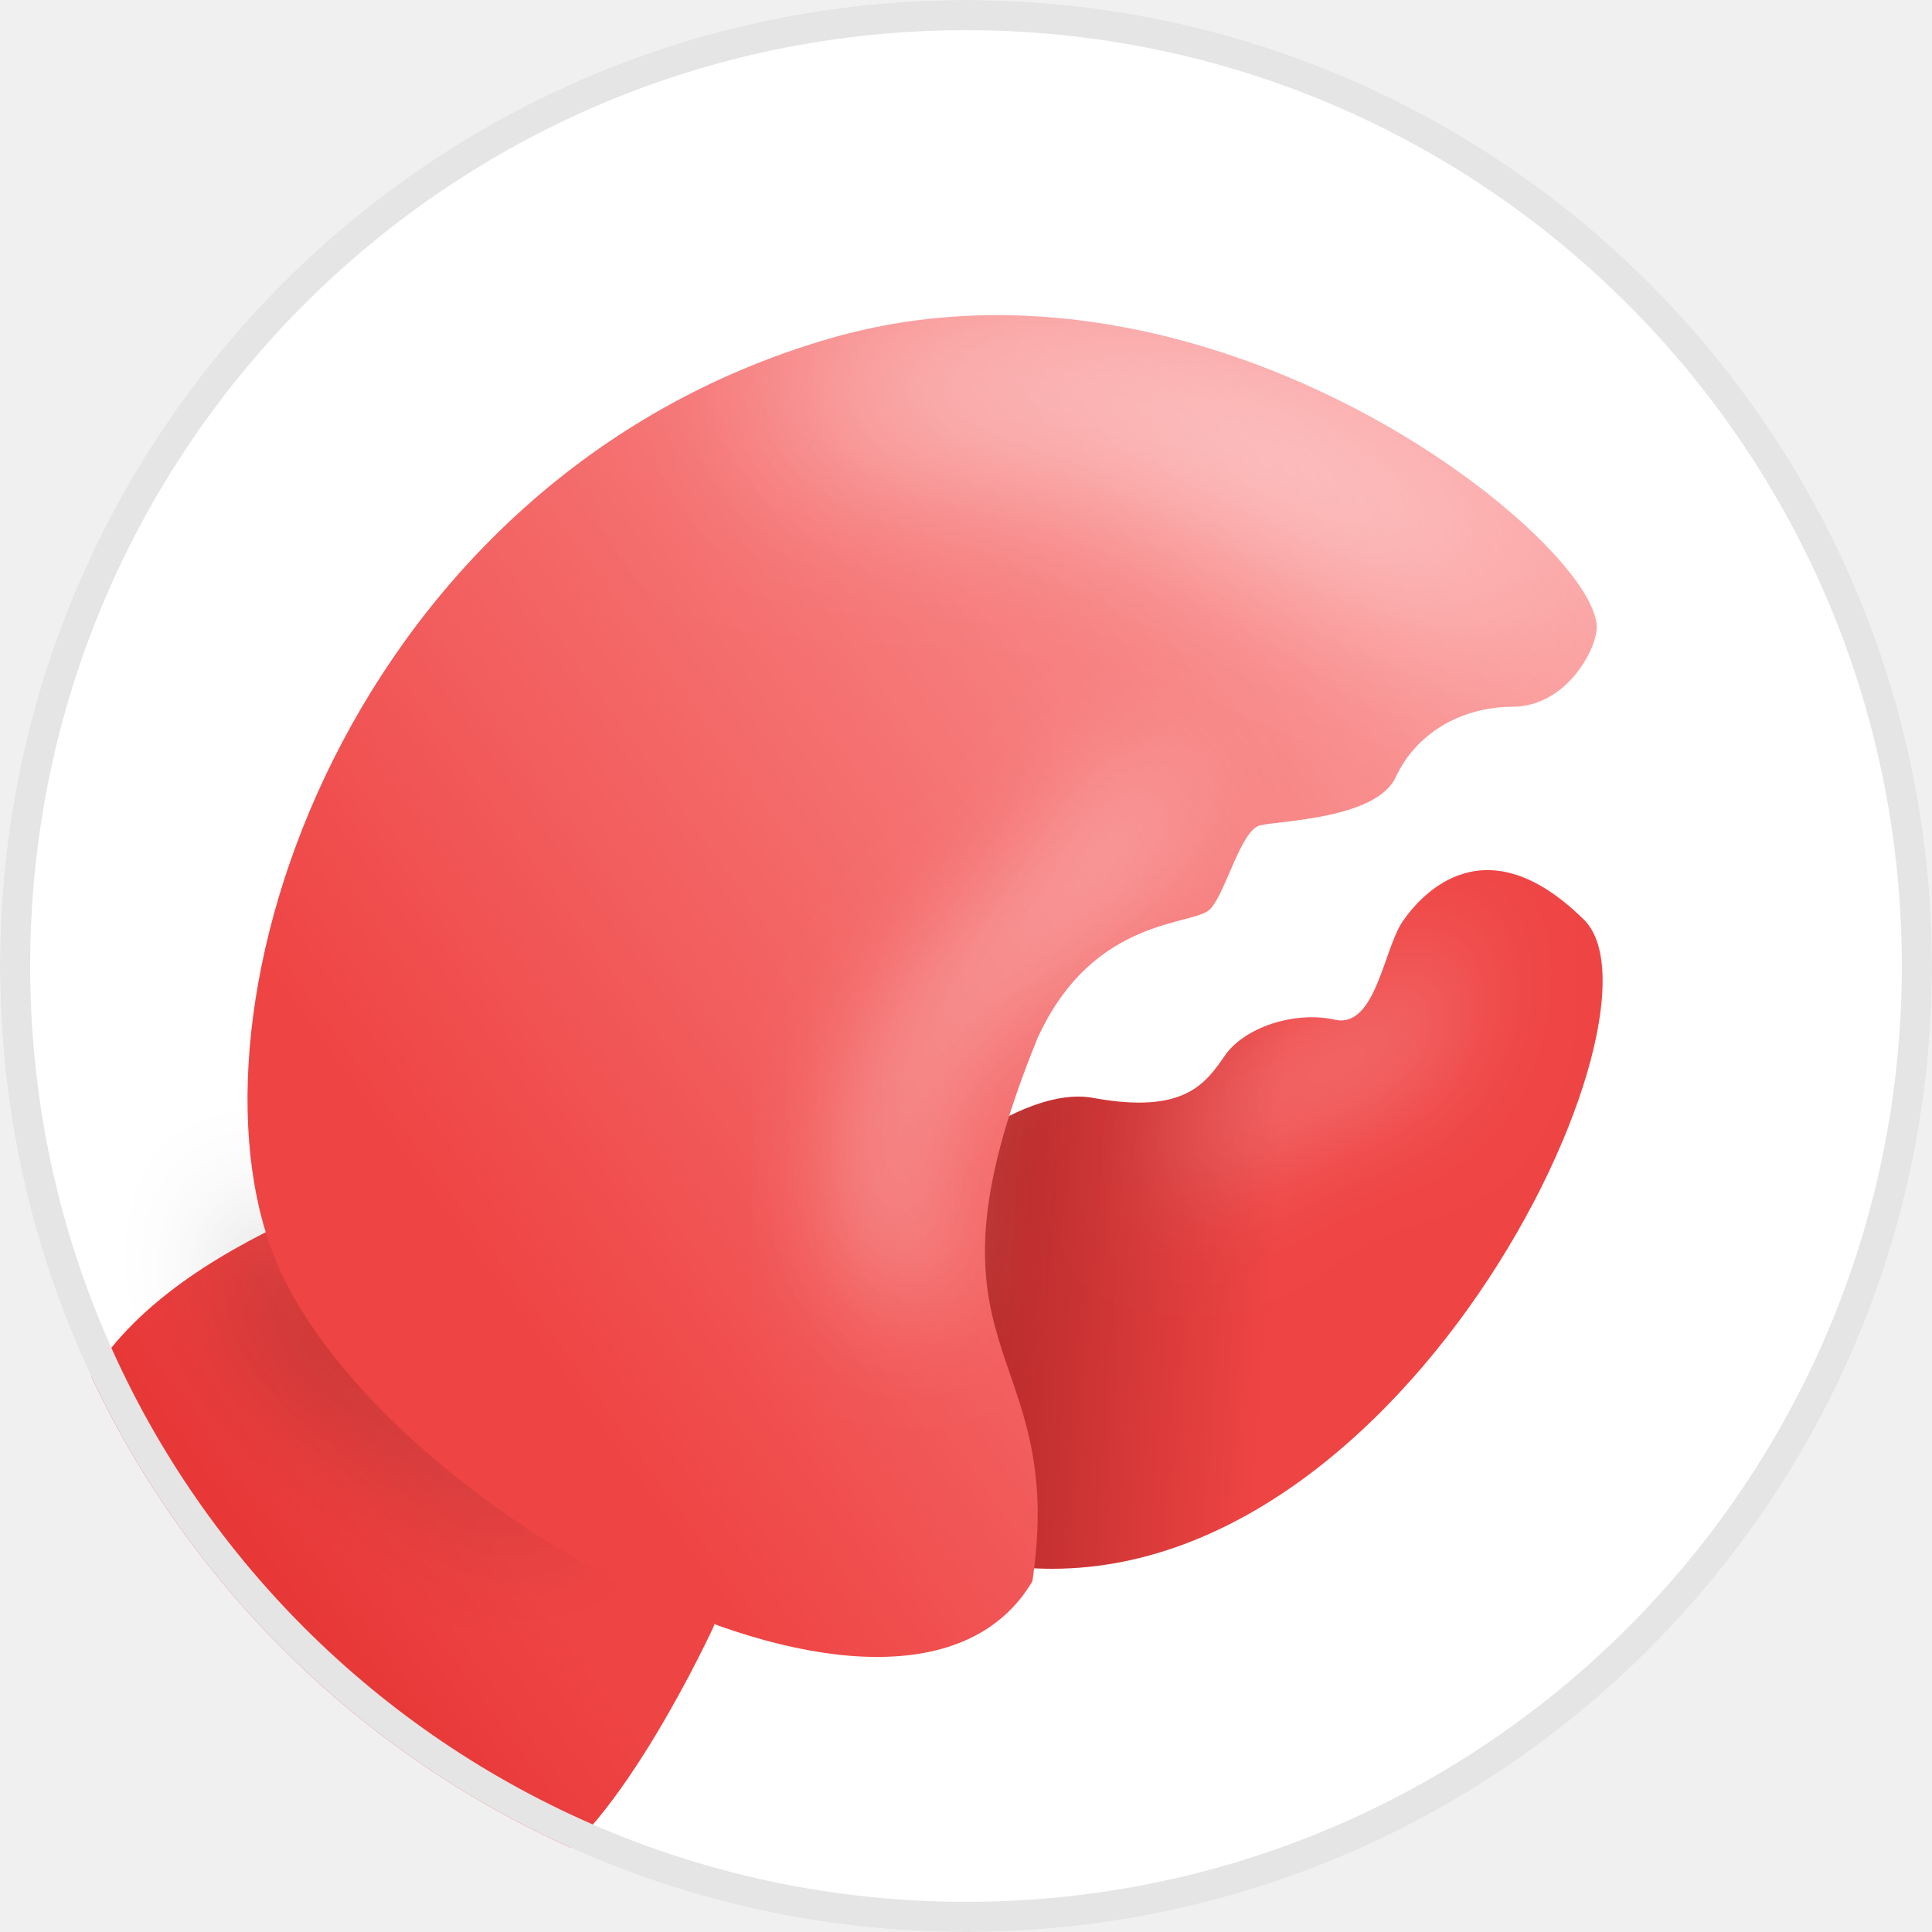
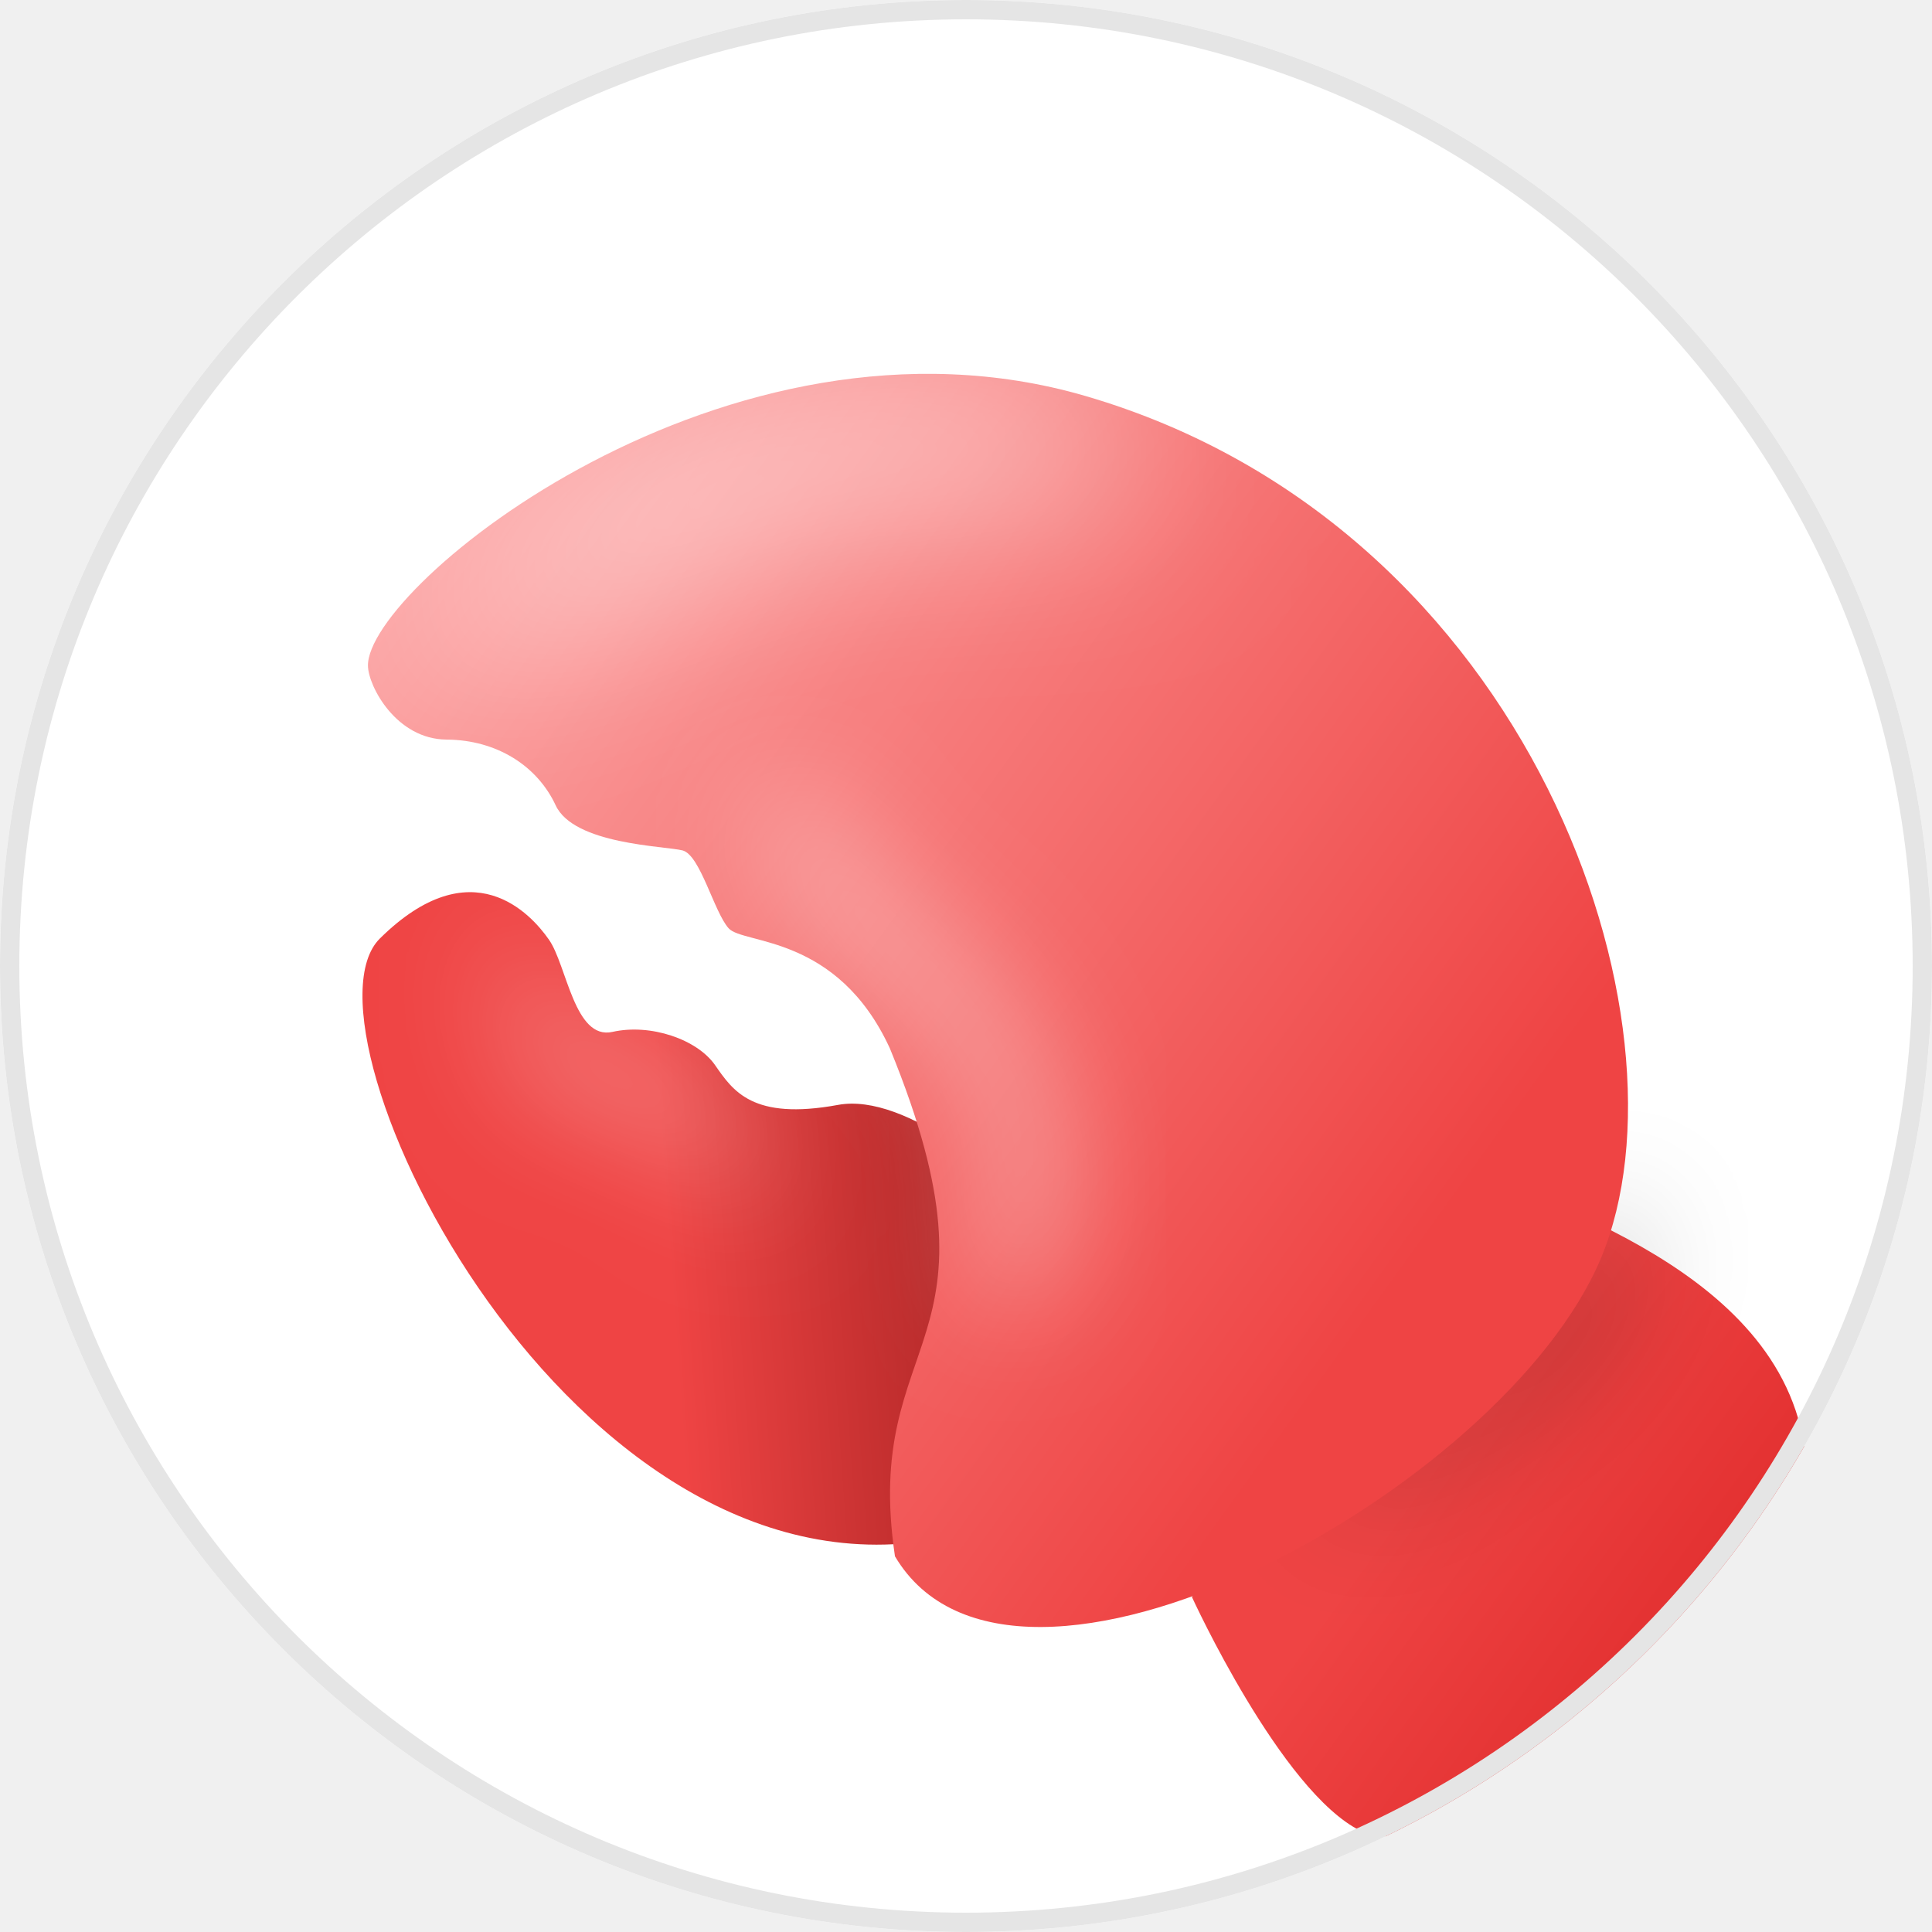
- <svg xmlns="http://www.w3.org/2000/svg" width="64" height="64" viewBox="0 0 64 64" fill="none">
-   <g clip-path="url(#clip0_14854_311903)">
-     <path d="M0 32C0 14.327 14.327 0 32 0C49.673 0 64 14.327 64 32C64 49.673 49.673 64 32 64C14.327 64 0 49.673 0 32Z" fill="white" />
-     <path d="M17.679 62.123C20.504 60.74 23.666 53.827 23.666 53.827L13.687 38.625C10.909 40.024 1.861 42.557 1.86 49.659C1.86 53.86 14.226 63.812 17.679 62.123Z" fill="url(#paint0_linear_14854_311903)" />
-     <path d="M36.218 36.37C33.785 35.923 30.248 39.01 28.783 40.609C28.712 43.171 29.339 48.98 32.41 51.714C45.685 54.489 55.73 33.685 52.47 30.466C49.209 27.246 47.109 29.597 46.473 30.51C45.836 31.424 45.572 34.081 44.22 33.779C42.869 33.477 41.22 34.043 40.583 34.957C39.946 35.87 39.26 36.928 36.218 36.37Z" fill="url(#paint1_linear_14854_311903)" />
-     <g opacity="0.4" filter="url(#filter0_f_14854_311903)">
-       <path d="M8.091 40.384C8.497 43.025 8.965 44.354 10.931 45.977C12.896 47.6 16.992 50.155 18.231 50.617L18.637 49.471C17.472 49.036 15.559 48.038 13.654 46.465C11.75 44.893 9.873 42.763 8.751 40.072L8.091 40.384Z" fill="black" />
+ <svg xmlns="http://www.w3.org/2000/svg" width="100" height="100" viewBox="0 0 100 100" fill="none">
+   <g clip-path="url(#clip0_15694_398276)">
+     <path d="M0 50C0 22.386 22.386 0 50 0C77.614 0 100 22.386 100 50C100 77.614 77.614 100 50 100C22.386 100 0 77.614 0 50Z" fill="white" />
+     <path d="M70.433 94.769C66.31 92.751 61.696 82.664 61.696 82.664L76.258 60.48C80.312 62.522 93.514 66.219 93.516 76.581C93.517 82.713 75.471 97.235 70.433 94.769Z" fill="url(#paint0_linear_15694_398276)" />
+     <g opacity="0.4" filter="url(#filter0_f_15694_398276)">
+       <path d="M84.422 63.047C83.831 66.901 83.148 68.841 80.279 71.209C77.411 73.577 71.434 77.306 69.626 77.98L69.034 76.307C70.734 75.673 73.526 74.216 76.305 71.921C79.084 69.627 81.822 66.519 83.46 62.592L84.422 63.047Z" fill="black" />
    </g>
-     <path d="M27.45 11.223C40.163 7.517 52.956 17.993 52.894 20.799C52.878 21.526 51.887 23.401 50.103 23.412C48.32 23.423 46.883 24.349 46.236 25.743C45.589 27.137 42.363 27.182 41.735 27.343C41.106 27.505 40.62 29.527 40.099 30.107C39.578 30.687 36.245 30.314 34.381 34.363C29.987 45.09 35.385 44.375 34.2 52.381C29.994 59.487 12.616 50.069 9.157 41.802C5.698 33.535 11.559 15.855 27.45 11.223Z" fill="url(#paint2_linear_14854_311903)" />
-     <g filter="url(#filter1_f_14854_311903)" style="mix-blend-mode:hard-light">
-       <path d="M38.29 25.692C38.405 26.157 35.919 29.56 34.242 30.765C32.147 32.272 27.37 36.912 30.379 43.08" stroke="white" />
+     <path d="M43.379 57.189C46.93 56.538 52.092 61.042 54.229 63.376C54.332 67.115 53.418 75.591 48.936 79.581C29.565 83.63 14.907 53.273 19.665 48.574C24.422 43.876 27.486 47.307 28.415 48.639C29.344 49.972 29.731 53.85 31.703 53.41C33.675 52.969 36.081 53.795 37.01 55.128C37.939 56.46 38.94 58.004 43.379 57.189Z" fill="url(#paint1_linear_15694_398276)" />
+     <g opacity="0.5" filter="url(#filter1_f_15694_398276)" style="mix-blend-mode:hard-light">
+       <path d="M30.27 56.547C29.69 56.273 28.754 56.852 28.145 56.193C27.629 55.55 27.962 55.167 27.435 54.627C26.917 54.061 26.918 53.276 26.61 53.08C26.3 52.875 26.842 52.608 26.562 52.263C26.283 51.91 26.272 51.631 26.349 51.221C26.416 50.807 26.305 49.701 26.001 49.337C25.686 48.972 26.034 48.422 26.135 48.133C26.167 48.037 26.214 47.968 26.272 47.91C26.296 47.889 26.337 47.893 26.373 47.905C26.373 47.905 26.373 47.905 26.373 47.905C26.419 47.922 26.461 47.942 26.463 47.962C26.471 48.074 26.557 48.273 26.754 48.476C27.128 48.849 26.778 48.949 27.059 49.49C27.351 50.029 27.755 50.26 27.753 50.965C27.771 51.683 28.648 51.498 28.561 52.523C28.522 53.568 29.428 53.239 29.948 53.646C30.313 53.909 30.404 54.164 30.604 54.302C30.993 54.371 31.317 54.452 31.558 54.467C32.262 54.506 33.237 54.645 34.071 55.162C34.892 55.66 36.055 56.028 36.718 56.849C37.387 57.655 38.158 58.844 38.425 59.441C38.698 60.04 38.755 60.177 39.219 60.581C39.482 60.813 39.72 61.242 39.742 61.709C39.75 61.942 39.584 61.999 39.406 61.882C39.145 61.712 39.07 61.472 38.811 61.48C38.292 61.495 38.096 61.507 38.062 61.066C38.026 60.624 37.479 60.853 37.394 60.654C37.303 60.459 37.564 60.216 36.629 59.624C35.692 59.054 35.208 58.772 34.864 58.585C34.528 58.403 34.017 57.708 33.415 57.527C32.835 57.32 31.717 56.875 31.239 57.016C30.865 57.112 30.821 56.9 30.604 56.699C30.506 56.652 30.397 56.602 30.27 56.547Z" fill="white" />
    </g>
-     <g filter="url(#filter2_f_14854_311903)">
-       <path d="M25.19 13.526C24.81 14.663 30.463 13.987 35.685 14.354C39.15 14.598 50.694 21.373 51.075 20.237C51.455 19.1 43.583 14.044 40.855 13.131C33.44 10.253 25.571 12.389 25.19 13.526Z" fill="white" />
+     <path d="M56.174 20.494C37.623 15.087 18.955 30.373 19.045 34.468C19.068 35.529 20.515 38.266 23.117 38.281C25.719 38.297 27.816 39.649 28.761 41.683C29.705 43.717 34.412 43.783 35.329 44.018C36.246 44.253 36.955 47.204 37.716 48.05C38.476 48.897 43.339 48.352 46.059 54.262C52.472 69.914 44.594 68.872 46.323 80.554C52.461 90.924 77.82 77.18 82.868 65.117C87.915 53.054 79.362 27.254 56.174 20.494Z" fill="url(#paint2_linear_15694_398276)" />
+     <g filter="url(#filter2_f_15694_398276)" style="mix-blend-mode:hard-light">
+       <path d="M40.356 41.608C40.188 42.287 43.815 47.252 46.262 49.011C49.321 51.21 56.291 57.981 51.9 66.981" stroke="white" stroke-width="1.562" />
    </g>
-     <g opacity="0.5" filter="url(#filter3_f_14854_311903)" style="mix-blend-mode:hard-light">
-       <path d="M45.197 35.886C45.589 35.708 46.203 36.071 46.612 35.633C46.962 35.204 46.751 34.956 47.105 34.587C47.453 34.2 47.465 33.672 47.668 33.535C47.871 33.391 47.525 33.219 47.711 32.981C47.896 32.738 47.907 32.549 47.862 32.271C47.825 31.991 47.908 31.235 48.106 30.984C48.311 30.733 48.091 30.361 48.026 30.163C48.006 30.098 47.975 30.051 47.938 30.011C47.922 29.997 47.896 29.999 47.873 30.007C47.873 30.007 47.872 30.007 47.872 30.007C47.843 30.018 47.816 30.031 47.815 30.045C47.811 30.123 47.756 30.259 47.629 30.4C47.387 30.659 47.611 30.725 47.425 31.098C47.233 31.47 46.97 31.633 46.961 32.115C46.94 32.605 46.376 32.494 46.413 33.191C46.417 33.9 45.836 33.694 45.474 33.989C45.22 34.179 45.129 34.362 44.973 34.45C44.709 34.493 44.489 34.546 44.326 34.557C43.849 34.586 43.188 34.683 42.619 35.03C42.059 35.365 41.274 35.626 40.816 36.179C40.355 36.72 39.819 37.524 39.63 37.928C39.437 38.332 39.396 38.425 39.083 38.705C38.905 38.865 38.74 39.157 38.716 39.471C38.706 39.627 38.813 39.662 38.932 39.579C39.106 39.459 39.161 39.297 39.331 39.297C39.672 39.295 39.8 39.298 39.832 39.003C39.867 38.707 40.222 38.847 40.283 38.712C40.348 38.58 40.179 38.423 40.814 38.008C41.45 37.607 41.782 37.41 42.017 37.278C42.248 37.15 42.608 36.682 43.022 36.553C43.421 36.404 44.198 36.1 44.53 36.189C44.79 36.248 44.822 36.113 44.973 35.984C45.039 35.954 45.111 35.921 45.197 35.886Z" fill="white" />
+     <g filter="url(#filter3_f_15694_398276)">
+       <path d="M59.471 23.855C60.026 25.514 51.777 24.528 44.156 25.064C39.101 25.419 22.255 35.306 21.699 33.647C21.144 31.988 32.631 24.611 36.612 23.279C47.433 19.079 58.916 22.196 59.471 23.855Z" fill="white" />
    </g>
  </g>
-   <path d="M32 0.5C49.397 0.5 63.5 14.603 63.5 32C63.5 49.397 49.397 63.5 32 63.5C14.603 63.5 0.5 49.397 0.5 32C0.5 14.603 14.603 0.5 32 0.5Z" stroke="#E5E5E5" />
+   <path d="M50 0.5C77.338 0.5 99.5 22.662 99.5 50C99.5 77.338 77.338 99.5 50 99.5C22.662 99.5 0.5 77.338 0.5 50C0.5 22.662 22.662 0.5 50 0.5Z" stroke="#E5E5E5" />
  <defs>
-     <filter id="filter0_f_14854_311903" x="4.092" y="36.072" width="18.545" height="18.545" filterUnits="userSpaceOnUse" color-interpolation-filters="sRGB">
+     <filter id="filter0_f_15694_398276" x="62.784" y="56.342" width="27.888" height="27.888" filterUnits="userSpaceOnUse" color-interpolation-filters="sRGB">
      <feFlood flood-opacity="0" result="BackgroundImageFix" />
      <feBlend mode="normal" in="SourceGraphic" in2="BackgroundImageFix" result="shape" />
-       <feGaussianBlur stdDeviation="2" result="effect1_foregroundBlur_14854_311903" />
+       <feGaussianBlur stdDeviation="3.125" result="effect1_foregroundBlur_15694_398276" />
    </filter>
-     <filter id="filter1_f_14854_311903" x="24.911" y="21.571" width="17.883" height="25.728" filterUnits="userSpaceOnUse" color-interpolation-filters="sRGB">
+     <filter id="filter1_f_15694_398276" x="19.622" y="41.645" width="26.37" height="26.546" filterUnits="userSpaceOnUse" color-interpolation-filters="sRGB">
      <feFlood flood-opacity="0" result="BackgroundImageFix" />
      <feBlend mode="normal" in="SourceGraphic" in2="BackgroundImageFix" result="shape" />
-       <feGaussianBlur stdDeviation="2" result="effect1_foregroundBlur_14854_311903" />
+       <feGaussianBlur stdDeviation="3.125" result="effect1_foregroundBlur_15694_398276" />
    </filter>
-     <filter id="filter2_f_14854_311903" x="19.172" y="5.691" width="37.916" height="20.674" filterUnits="userSpaceOnUse" color-interpolation-filters="sRGB">
+     <filter id="filter2_f_15694_398276" x="33.319" y="35.17" width="27.025" height="38.404" filterUnits="userSpaceOnUse" color-interpolation-filters="sRGB">
      <feFlood flood-opacity="0" result="BackgroundImageFix" />
      <feBlend mode="normal" in="SourceGraphic" in2="BackgroundImageFix" result="shape" />
-       <feGaussianBlur stdDeviation="3" result="effect1_foregroundBlur_14854_311903" />
+       <feGaussianBlur stdDeviation="3.125" result="effect1_foregroundBlur_15694_398276" />
    </filter>
-     <filter id="filter3_f_14854_311903" x="34.716" y="26.001" width="17.476" height="17.622" filterUnits="userSpaceOnUse" color-interpolation-filters="sRGB">
+     <filter id="filter3_f_15694_398276" x="12.305" y="11.803" width="56.568" height="31.407" filterUnits="userSpaceOnUse" color-interpolation-filters="sRGB">
      <feFlood flood-opacity="0" result="BackgroundImageFix" />
      <feBlend mode="normal" in="SourceGraphic" in2="BackgroundImageFix" result="shape" />
-       <feGaussianBlur stdDeviation="2" result="effect1_foregroundBlur_14854_311903" />
+       <feGaussianBlur stdDeviation="4.688" result="effect1_foregroundBlur_15694_398276" />
    </filter>
-     <linearGradient id="paint0_linear_14854_311903" x1="17.678" y1="52.535" x2="4.342" y2="62.238" gradientUnits="userSpaceOnUse">
+     <linearGradient id="paint0_linear_15694_398276" x1="70.433" y1="80.778" x2="89.895" y2="94.937" gradientUnits="userSpaceOnUse">
      <stop stop-color="#EF4444" />
      <stop offset="1" stop-color="#DC2626" />
    </linearGradient>
-     <linearGradient id="paint1_linear_14854_311903" x1="42.594" y1="36.421" x2="27.883" y2="35.368" gradientUnits="userSpaceOnUse">
+     <linearGradient id="paint1_linear_15694_398276" x1="34.075" y1="57.264" x2="55.542" y2="55.727" gradientUnits="userSpaceOnUse">
      <stop stop-color="#EF4444" />
      <stop offset="1" stop-color="#991B1B" />
    </linearGradient>
-     <linearGradient id="paint2_linear_14854_311903" x1="9.708" y1="33.441" x2="45.509" y2="7.625" gradientUnits="userSpaceOnUse">
+     <linearGradient id="paint2_linear_15694_398276" x1="82.063" y1="52.916" x2="29.822" y2="15.243" gradientUnits="userSpaceOnUse">
      <stop stop-color="#EF4444" />
      <stop offset="1" stop-color="#FCA5A5" />
    </linearGradient>
-     <clipPath id="clip0_14854_311903">
-       <path d="M0 32C0 14.327 14.327 0 32 0C49.673 0 64 14.327 64 32C64 49.673 49.673 64 32 64C14.327 64 0 49.673 0 32Z" fill="white" />
+     <clipPath id="clip0_15694_398276">
+       <path d="M0 50C0 22.386 22.386 0 50 0C77.614 0 100 22.386 100 50C100 77.614 77.614 100 50 100C22.386 100 0 77.614 0 50Z" fill="white" />
    </clipPath>
  </defs>
</svg>
